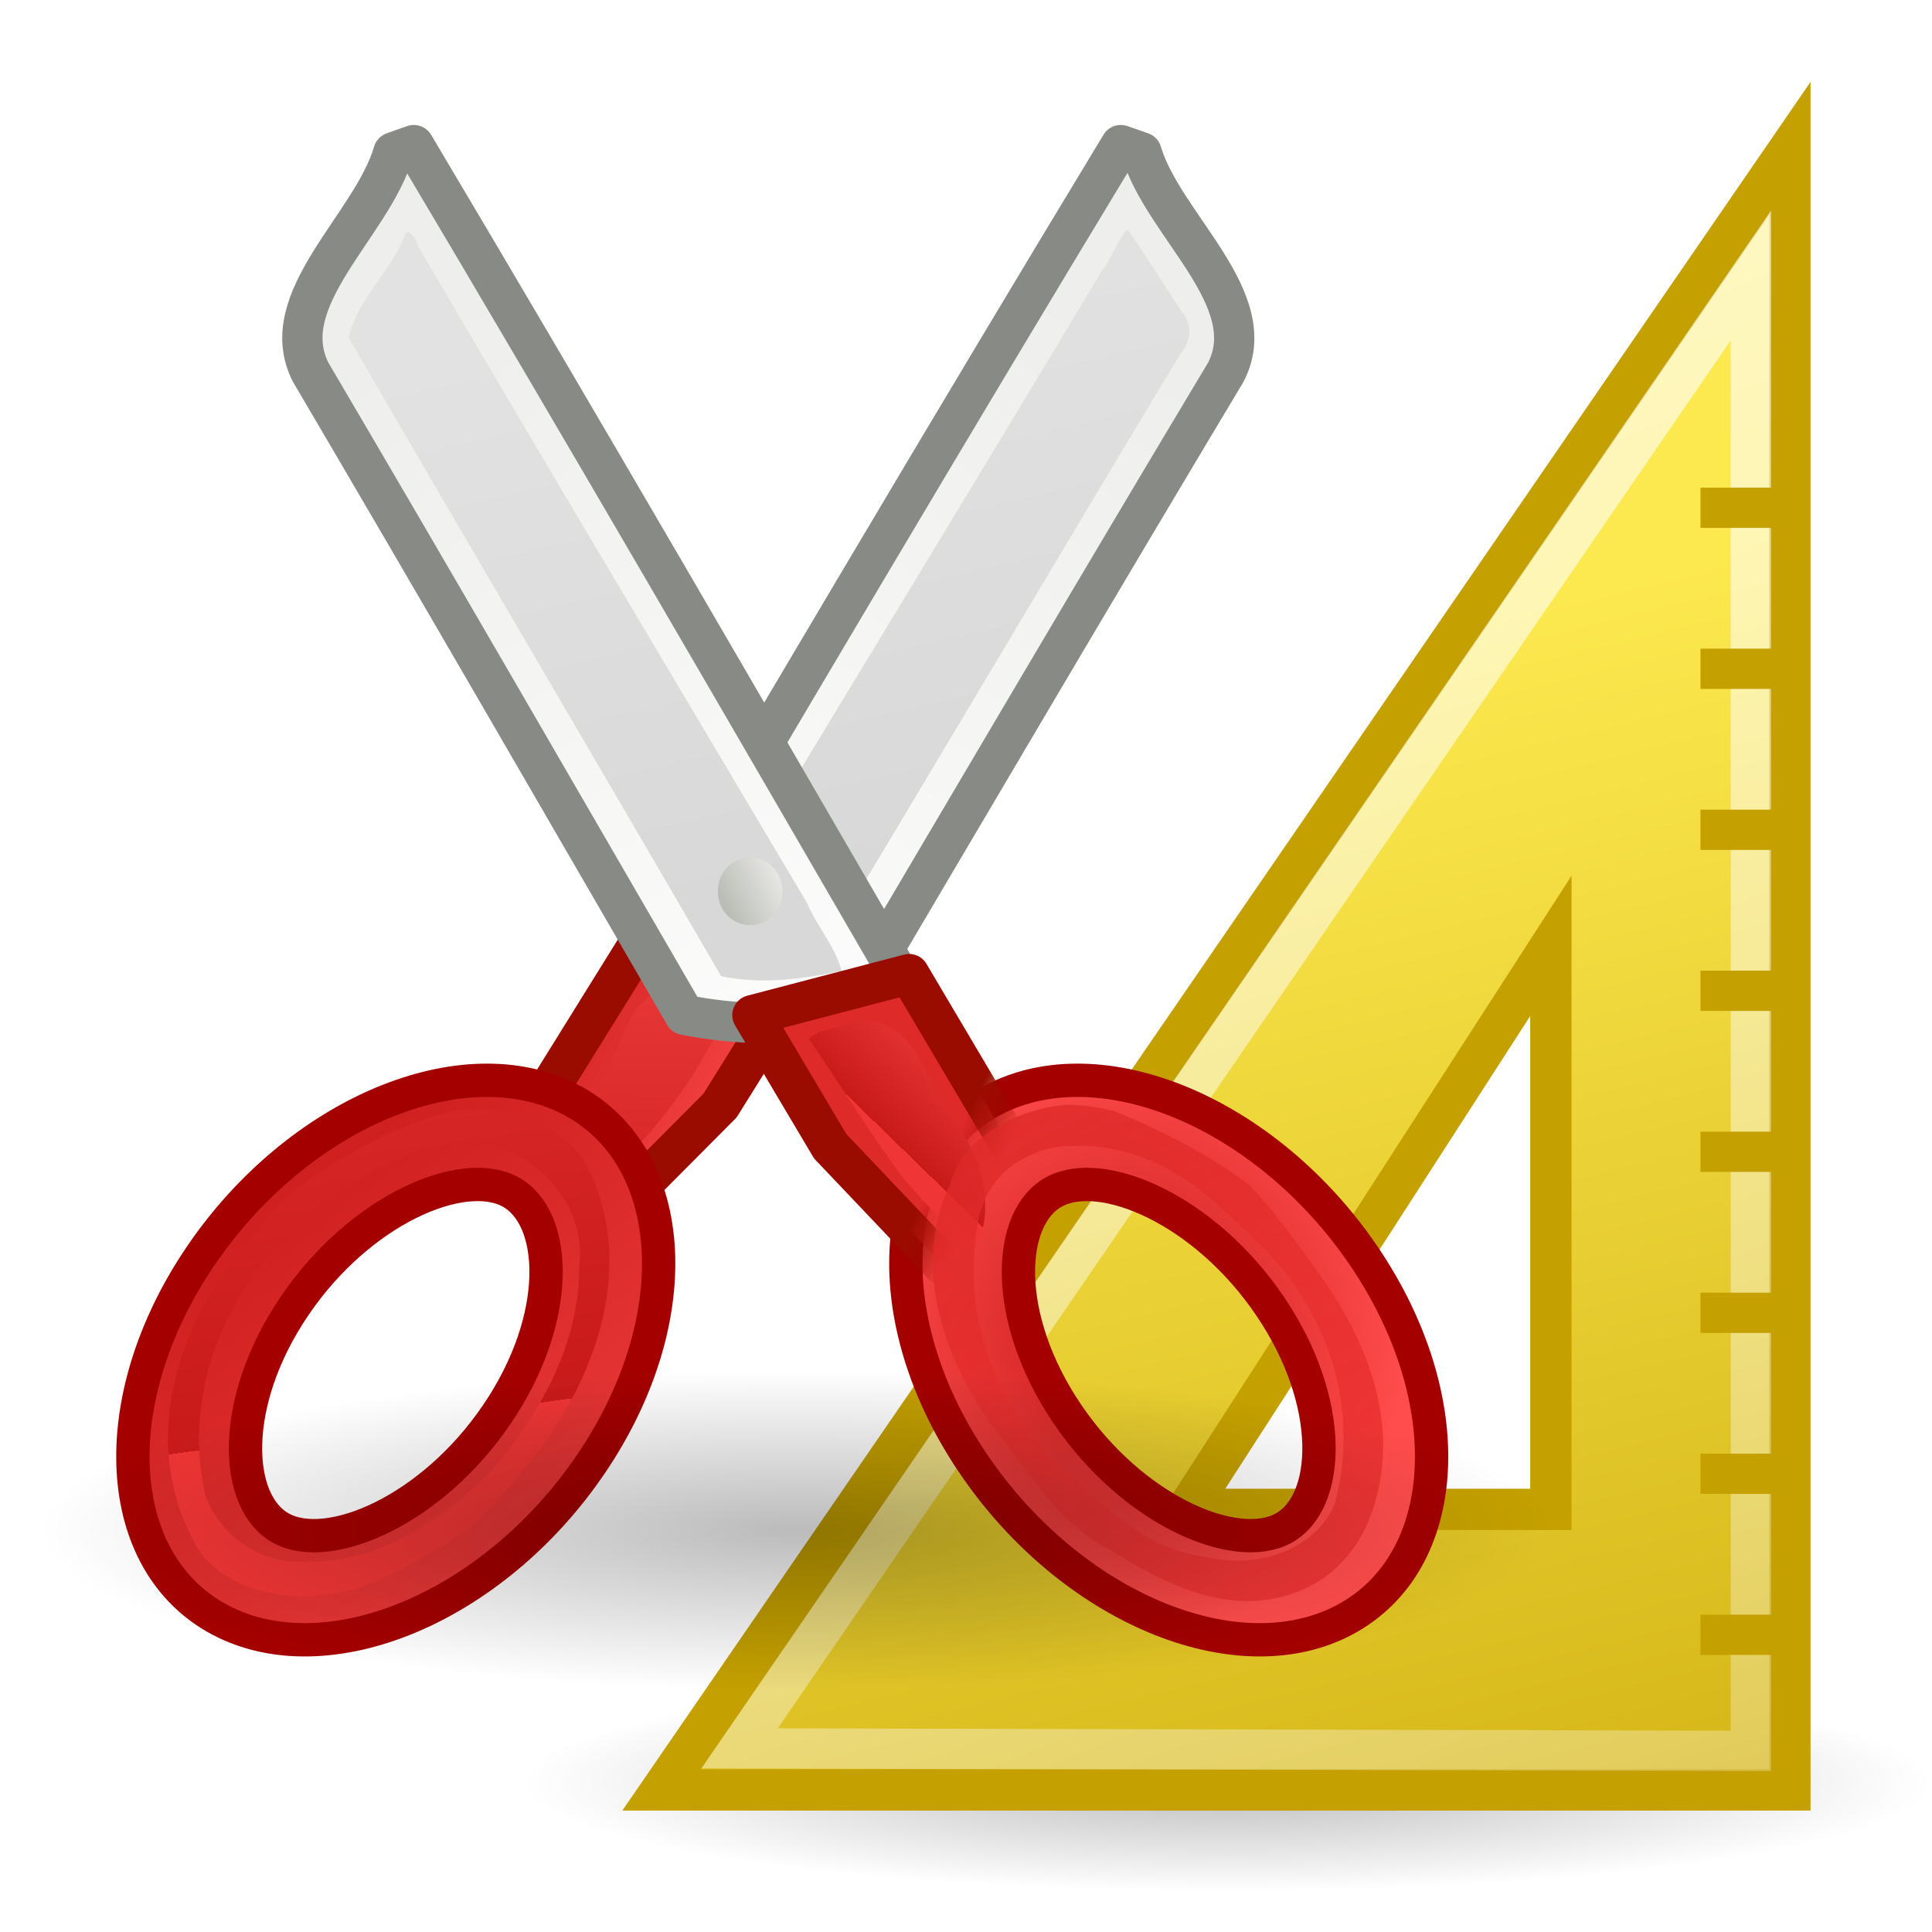
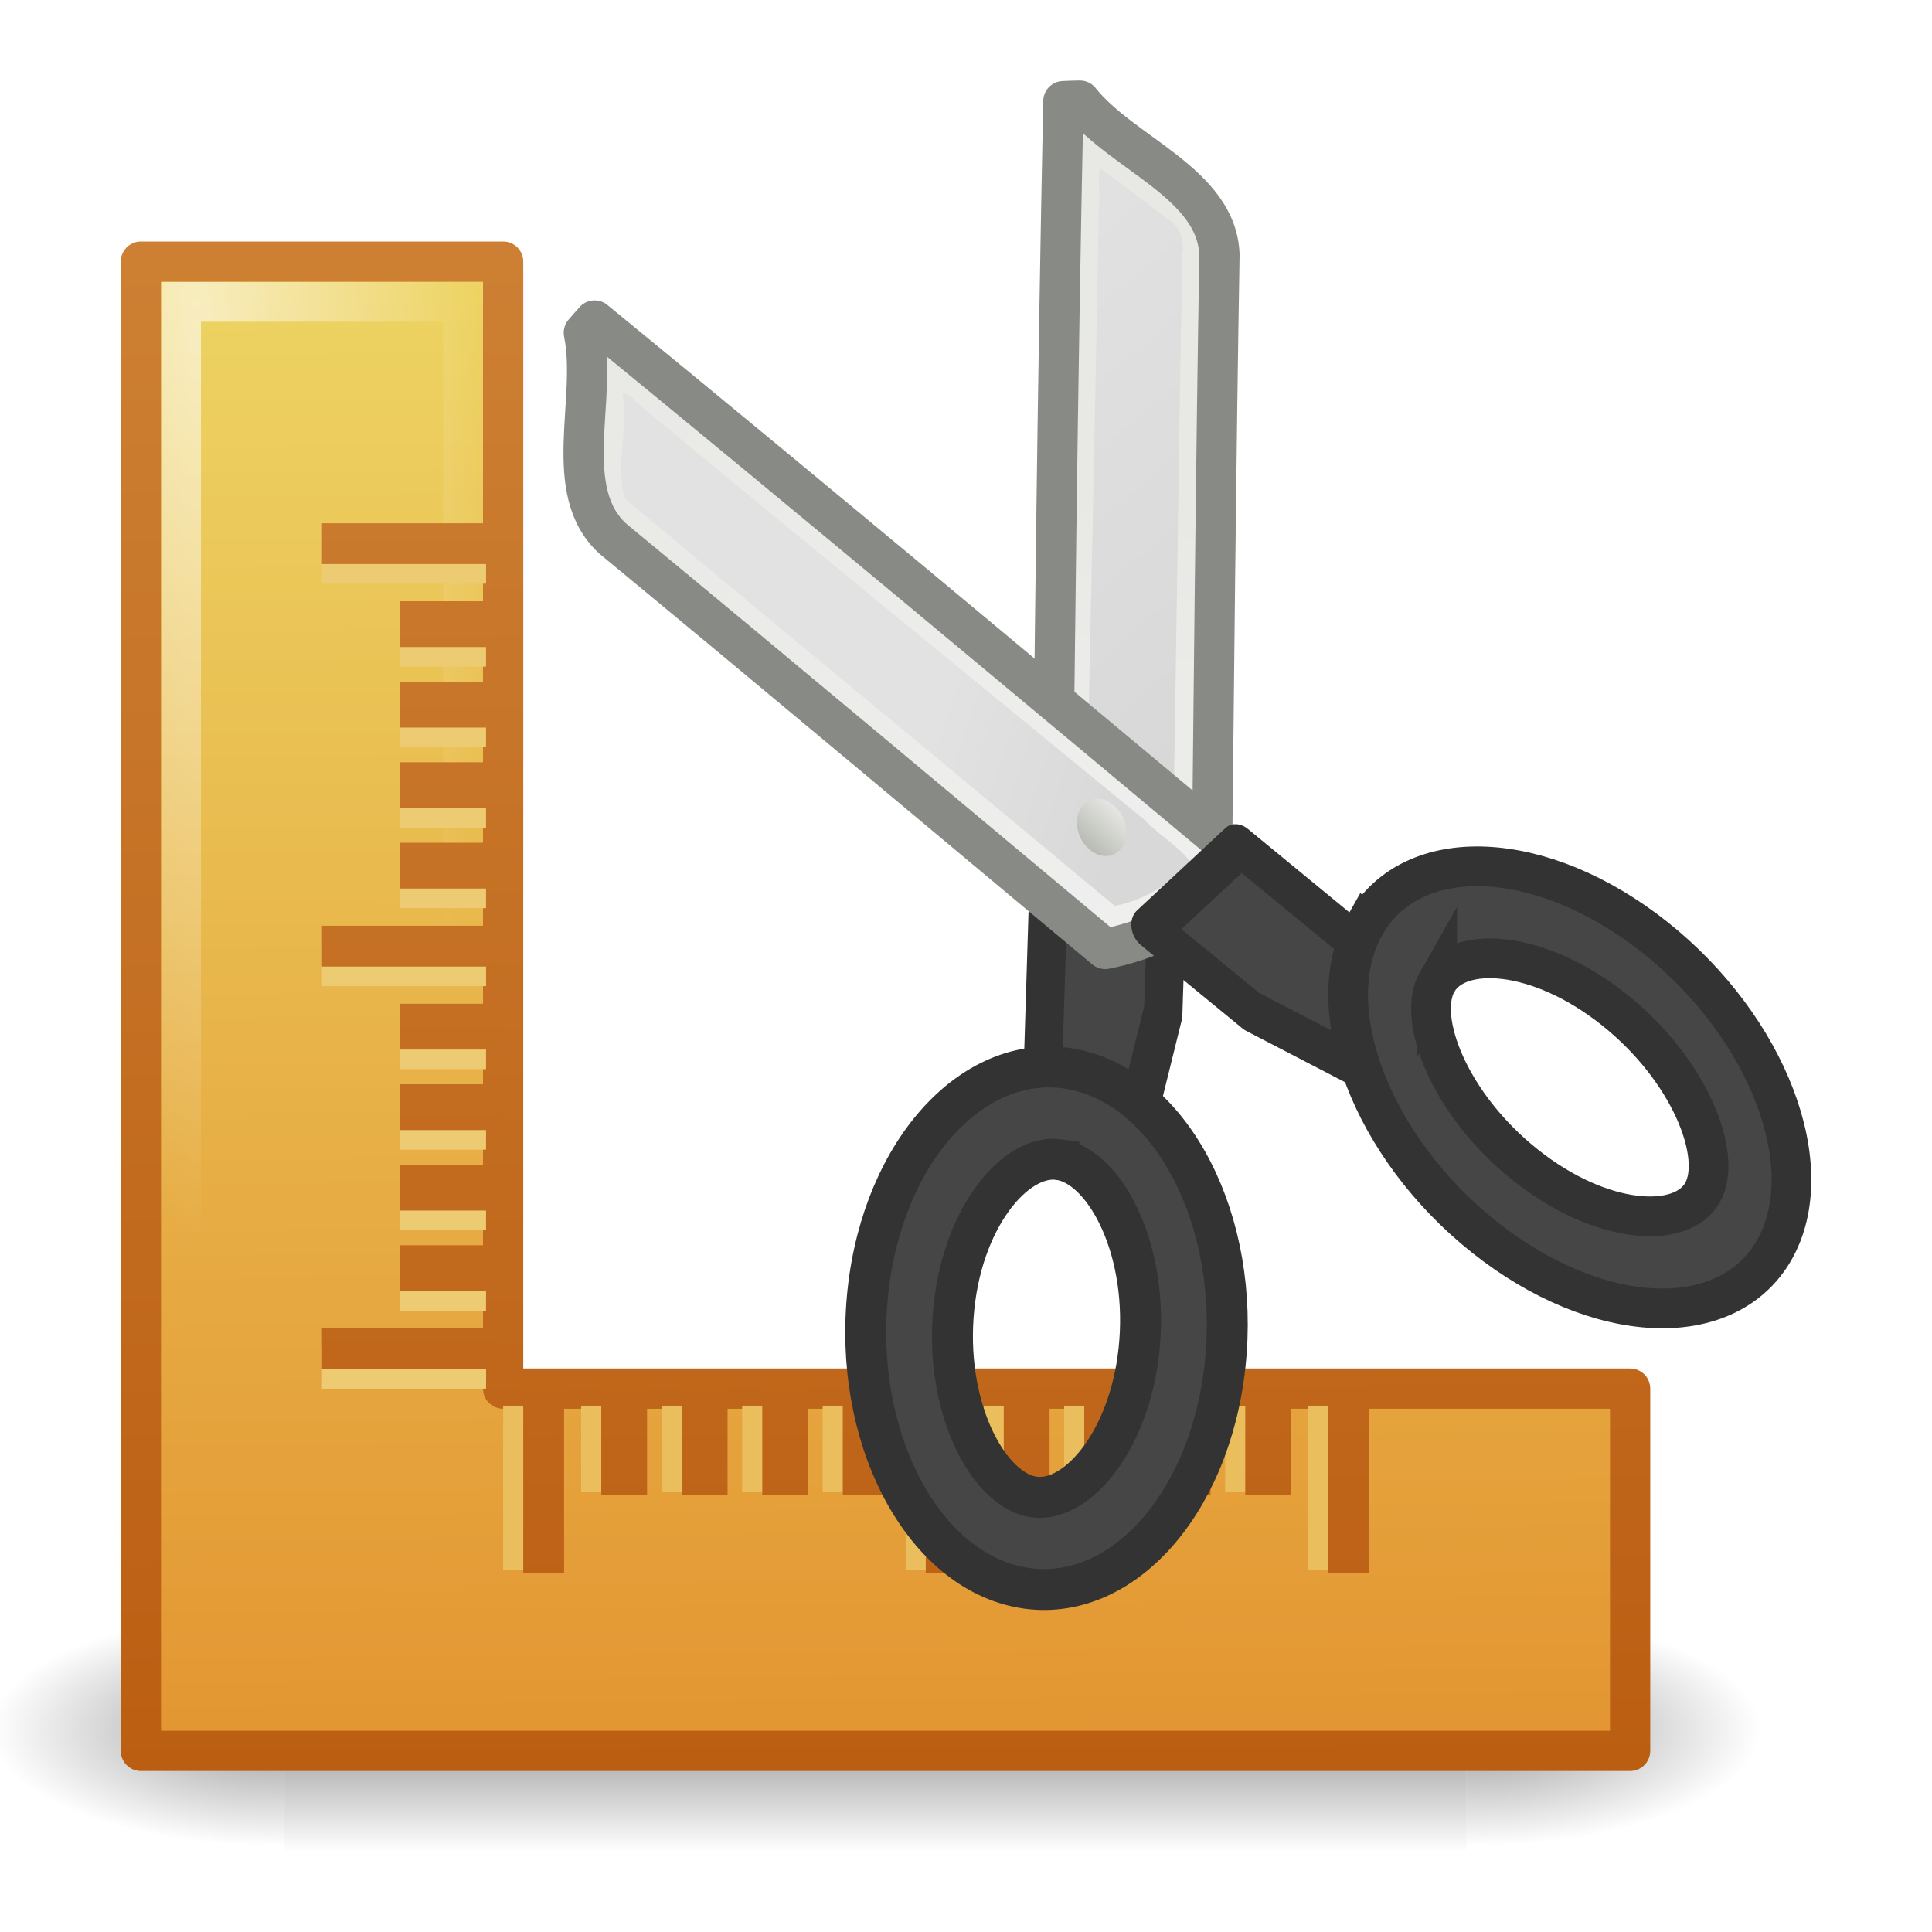
- <svg xmlns="http://www.w3.org/2000/svg" xmlns:xlink="http://www.w3.org/1999/xlink" width="48" height="48" overflow="visible" enable-background="new 0 0 128 129.396" xml:space="preserve" id="svg2" version="1.0">
-   <defs id="defs365">
+ <svg xmlns="http://www.w3.org/2000/svg" xmlns:xlink="http://www.w3.org/1999/xlink" version="1.0" width="48" height="48" id="svg2974">
+   <defs id="defs2976">
+     <linearGradient x1="302.857" y1="366.648" x2="302.857" y2="609.505" id="linearGradient5593" xlink:href="#linearGradient5048" gradientUnits="userSpaceOnUse" gradientTransform="matrix(0.0655873,0,0,0.03698535,3.365806,83.4469)" />
+     <linearGradient id="linearGradient5048">
+       <stop id="stop5050" style="stop-color:black;stop-opacity:0" offset="0" />
+       <stop id="stop5056" style="stop-color:black;stop-opacity:1" offset="0.5" />
+       <stop id="stop5052" style="stop-color:black;stop-opacity:0" offset="1" />
+     </linearGradient>
+     <radialGradient cx="605.714" cy="486.648" r="117.143" fx="605.714" fy="486.648" id="radialGradient5595" xlink:href="#linearGradient5060" gradientUnits="userSpaceOnUse" gradientTransform="matrix(0.0655873,0,0,0.03698535,3.378714,83.4469)" />
+     <linearGradient id="linearGradient5060">
+       <stop id="stop5062" style="stop-color:black;stop-opacity:1" offset="0" />
+       <stop id="stop5064" style="stop-color:black;stop-opacity:0" offset="1" />
+     </linearGradient>
+     <radialGradient cx="605.714" cy="486.648" r="117.143" fx="605.714" fy="486.648" id="radialGradient5597" xlink:href="#linearGradient5060" gradientUnits="userSpaceOnUse" gradientTransform="matrix(-0.0655873,0,0,0.03698535,50.76315,83.4469)" />
+     <linearGradient x1="24.493" y1="12" x2="24.978" y2="60.894" id="linearGradient5585" xlink:href="#linearGradient4103" gradientUnits="userSpaceOnUse" gradientTransform="translate(-5,-5)" />
+     <linearGradient id="linearGradient4103">
+       <stop id="stop4105" style="stop-color:#edd563;stop-opacity:1" offset="0" />
+       <stop id="stop4107" style="stop-color:#e08223;stop-opacity:1" offset="1" />
+     </linearGradient>
+     <linearGradient x1="19.49" y1="12" x2="19.66" y2="50" id="linearGradient5587" xlink:href="#linearGradient6402" gradientUnits="userSpaceOnUse" gradientTransform="translate(-5,-5)" />
+     <linearGradient id="linearGradient6402">
+       <stop id="stop6404" style="stop-color:#cd8033;stop-opacity:1" offset="0" />
+       <stop id="stop6406" style="stop-color:#bb5e12;stop-opacity:1" offset="1" />
+     </linearGradient>
+     <radialGradient cx="10.083" cy="14.746" r="17.993" fx="10.083" fy="14.746" id="radialGradient5582" xlink:href="#linearGradient3099" gradientUnits="userSpaceOnUse" gradientTransform="matrix(0.3920468,-0.02633397,0.08674578,1.291427,-0.3207516,-9.473027)" />
    <linearGradient id="linearGradient3099">
-       <stop style="stop-color:#ffffff;stop-opacity:1;" offset="0" id="stop3101" />
-       <stop style="stop-color:#ffffff;stop-opacity:0;" offset="1" id="stop3103" />
+       <stop id="stop3101" style="stop-color:white;stop-opacity:1" offset="0" />
+       <stop id="stop3103" style="stop-color:white;stop-opacity:0" offset="1" />
    </linearGradient>
-     <linearGradient id="linearGradient3078">
-       <stop style="stop-color:#c4a000" offset="0" id="stop3080" />
-       <stop style="stop-color:#fce94f" offset="1" id="stop3082" />
+     <linearGradient x1="15.206" y1="12.094" x2="15.206" y2="49.836" id="linearGradient5578" xlink:href="#linearGradient6402" gradientUnits="userSpaceOnUse" gradientTransform="translate(-5,-5)" />
+     <linearGradient x1="24.806" y1="11.852" x2="25.048" y2="50.124" id="linearGradient5574" xlink:href="#linearGradient6402" gradientUnits="userSpaceOnUse" gradientTransform="translate(-5,-5)" />
+     <linearGradient x1="294.21" y1="6.385" x2="296.404" y2="9.828" id="linearGradient8576" xlink:href="#XMLID_897_" gradientUnits="userSpaceOnUse" gradientTransform="matrix(-2.26598,1.060561,1.303411,2.805536,691.5587,-311.6285)" />
+     <linearGradient x1="292.972" y1="4.759" x2="296.94" y2="10.711" id="XMLID_897_" gradientUnits="userSpaceOnUse">
+       <stop id="stop45093" style="stop-color:#e8e8e5;stop-opacity:1" offset="0" />
+       <stop id="stop45095" style="stop-color:#f0f0f0;stop-opacity:1" offset="1" />
    </linearGradient>
-     <linearGradient y2="27.837" x2="74.587" y1="21.425" x1="68.175" gradientUnits="userSpaceOnUse" id="XMLID_45_">
-       <stop id="stop695" style="stop-color:#BABDB6" offset="0" />
-       <stop id="stop697" style="stop-color:#EEEEEC" offset="1" />
+     <linearGradient x1="20.288" y1="6.46" x2="24.326" y2="23.943" id="linearGradient8573" xlink:href="#linearGradient2229" gradientUnits="userSpaceOnUse" gradientTransform="matrix(0.5489611,-0.2569337,0.3150922,0.6782222,12.14667,16.19099)" />
+     <linearGradient id="linearGradient2229">
+       <stop id="stop2231" style="stop-color:#e2e2e2;stop-opacity:1" offset="0" />
+       <stop id="stop2233" style="stop-color:#d8d8d8;stop-opacity:1" offset="1" />
    </linearGradient>
-     <radialGradient gradientUnits="userSpaceOnUse" gradientTransform="matrix(1,0,0,1.0103,1.007969e-18,-0.159801)" r="7.285" cy="23.333" cx="165.061" id="XMLID_52_">
-       <stop id="stop812" style="stop-color:#EF3535" offset="0" />
-       <stop offset="0" style="stop-color:#c91a1a;stop-opacity:1;" id="stop2239" />
-       <stop id="stop814" style="stop-color:#ff4c4c;stop-opacity:1;" offset="1" />
-     </radialGradient>
-     <linearGradient gradientTransform="matrix(2.051,0,0.1672,-0.989,-799.2049,221.0724)" y2="-79.574" x2="1420.654" y1="-50.919" x1="1420.547" gradientUnits="userSpaceOnUse" id="path3311_1_">
-       <stop id="stop4970" style="stop-color:#C4A000" offset="0" />
-       <stop id="stop4972" style="stop-color:#957A00" offset="1" />
+     <linearGradient x1="293.008" y1="3.019" x2="296.641" y2="10.289" id="linearGradient8569" xlink:href="#XMLID_897_" gradientUnits="userSpaceOnUse" gradientTransform="matrix(2.225174,-1.041462,1.303411,2.805536,-636.9276,310.1515)" />
+     <linearGradient x1="19.222" y1="18.036" x2="24.326" y2="23.943" id="linearGradient8566" xlink:href="#linearGradient2229" gradientUnits="userSpaceOnUse" gradientTransform="matrix(0.5489611,-0.2569337,0.3150922,0.6782222,12.14667,16.19099)" />
+     <linearGradient x1="22.225" y1="23.843" x2="24.19" y2="22.861" id="linearGradient8582" xlink:href="#XMLID_45_" gradientUnits="userSpaceOnUse" />
+     <linearGradient x1="68.175" y1="21.425" x2="74.587" y2="27.837" id="XMLID_45_" gradientUnits="userSpaceOnUse">
+       <stop id="stop695" style="stop-color:#babdb6;stop-opacity:1" offset="0" />
+       <stop id="stop697" style="stop-color:#eeeeec;stop-opacity:1" offset="1" />
    </linearGradient>
-     <linearGradient gradientTransform="matrix(1.2138,0,0.2825,-1.6712,46.72625,447.9442)" y2="175.789" x2="1679.599" y1="185.302" x1="1668.765" gradientUnits="userSpaceOnUse" id="path3230_2_">
-       <stop id="stop4977" style="stop-color:#FFFFFF" offset="0" />
-       <stop id="stop4979" style="stop-color:#CFCFCF" offset="1" />
-     </linearGradient>
-     <linearGradient y2="10.711" x2="296.94" y1="4.759" x1="292.972" gradientUnits="userSpaceOnUse" id="XMLID_897_">
-       <stop id="stop45093" style="stop-color:#EEEEEC" offset="0" />
-       <stop id="stop45095" style="stop-color:#ffffff;stop-opacity:1;" offset="1" />
-     </linearGradient>
-     <radialGradient id="radialGradient16850" cx="165.061" cy="23.333" r="7.285" gradientTransform="matrix(1,0,0,1.0103,1.007969e-18,-0.159801)" gradientUnits="userSpaceOnUse">
-       <stop offset="0" style="stop-color:#EF3535" id="stop16852" />
-       <stop offset="1" style="stop-color:#a40000;stop-opacity:0" id="stop16854" />
-     </radialGradient>
-     <linearGradient id="linearGradient2229">
-       <stop id="stop2231" offset="0" style="stop-color:#e2e2e2;stop-opacity:1;" />
-       <stop id="stop2233" offset="1" style="stop-color:#d8d8d8;stop-opacity:1;" />
-     </linearGradient>
-     <linearGradient id="linearGradient2251">
-       <stop id="stop2253" offset="0" style="stop-color:#df2a2a;stop-opacity:1;" />
-       <stop id="stop2255" offset="1" style="stop-color:#df2a2a;stop-opacity:0;" />
-     </linearGradient>
-     <linearGradient id="linearGradient2259">
-       <stop id="stop2261" offset="0" style="stop-color:#9a0c00;stop-opacity:1;" />
-       <stop id="stop2263" offset="1" style="stop-color:#9a0c00;stop-opacity:0;" />
-     </linearGradient>
-     <linearGradient id="linearGradient2269">
-       <stop id="stop2271" offset="0" style="stop-color:#000000;stop-opacity:1;" />
-       <stop id="stop2273" offset="1" style="stop-color:#000000;stop-opacity:0;" />
-     </linearGradient>
-     <linearGradient xlink:href="#path3230_2_" id="linearGradient1890" gradientUnits="userSpaceOnUse" gradientTransform="matrix(1.213781,0,0.282495,-1.671173,-1834.231,751.0328)" x1="1668.765" y1="185.302" x2="1679.599" y2="175.789" />
-     <linearGradient xlink:href="#path3230_2_" id="linearGradient1893" gradientUnits="userSpaceOnUse" gradientTransform="matrix(1.213781,0,0.282495,-1.671173,-1774.231,387.0328)" x1="1668.765" y1="185.302" x2="1679.599" y2="175.789" />
-     <linearGradient xlink:href="#path3311_1_" id="linearGradient1896" gradientUnits="userSpaceOnUse" gradientTransform="matrix(2.050967,0,0.167197,-0.988984,-2791.942,99.82423)" x1="1420.547" y1="-50.919" x2="1420.654" y2="-79.574" />
-     <linearGradient xlink:href="#XMLID_897_" id="linearGradient2975" gradientUnits="userSpaceOnUse" gradientTransform="matrix(-4.127761,0,0,4.136601,2003.489,504.25)" x1="292.972" y1="4.759" x2="296.94" y2="10.711" />
-     <linearGradient xlink:href="#linearGradient2229" id="linearGradient2977" gradientUnits="userSpaceOnUse" gradientTransform="translate(759.0237,516.155)" x1="20.288" y1="6.46" x2="24.326" y2="23.943" />
-     <linearGradient xlink:href="#XMLID_52_" id="linearGradient2979" gradientUnits="userSpaceOnUse" x1="294.595" y1="12.188" x2="297.185" y2="13.34" />
-     <linearGradient xlink:href="#XMLID_52_" id="linearGradient2981" gradientUnits="userSpaceOnUse" gradientTransform="matrix(3.637893,0,0,3.470375,-297.0923,500.1478)" x1="296.486" y1="15.507" x2="296.529" y2="9.877" />
-     <linearGradient xlink:href="#XMLID_897_" id="linearGradient2983" gradientUnits="userSpaceOnUse" gradientTransform="matrix(4.053427,0,0,4.136601,-416.5113,504.25)" x1="292.972" y1="4.759" x2="296.94" y2="10.711" />
-     <linearGradient xlink:href="#linearGradient2229" id="linearGradient2985" gradientUnits="userSpaceOnUse" gradientTransform="translate(759.0237,516.155)" x1="20.288" y1="6.46" x2="24.326" y2="23.943" />
-     <linearGradient xlink:href="#XMLID_45_" id="linearGradient2987" gradientUnits="userSpaceOnUse" x1="22.225" y1="23.843" x2="24.19" y2="22.861" />
-     <linearGradient xlink:href="#XMLID_52_" id="linearGradient2989" gradientUnits="userSpaceOnUse" gradientTransform="matrix(1.161878,0,0,0.992497,756.5929,516.4208)" x1="7.185" y1="31.057" x2="25.152" y2="50.775" />
-     <linearGradient xlink:href="#XMLID_52_" id="linearGradient2991" gradientUnits="userSpaceOnUse" gradientTransform="matrix(1.161878,0,0,0.992497,756.3567,516.219)" x1="13.825" y1="40.069" x2="7.67" y2="2.326" />
-     <radialGradient xlink:href="#XMLID_52_" id="radialGradient2993" gradientUnits="userSpaceOnUse" gradientTransform="matrix(1,0,0,1.060381,759.0237,513.8555)" cx="34.376" cy="37.5" fx="34.376" fy="37.5" r="8.389" />
-     <linearGradient xlink:href="#linearGradient2251" id="linearGradient2995" gradientUnits="userSpaceOnUse" x1="298.479" y1="13.6" x2="298.869" y2="13.803" />
-     <linearGradient xlink:href="#linearGradient2259" id="linearGradient2997" gradientUnits="userSpaceOnUse" x1="298.479" y1="13.6" x2="298.869" y2="13.803" />
-     <linearGradient xlink:href="#XMLID_52_" id="linearGradient2999" gradientUnits="userSpaceOnUse" gradientTransform="matrix(3.624438,0,0,3.624438,-294.1553,499.3078)" x1="296.762" y1="12.012" x2="297.798" y2="10.947" />
-     <linearGradient xlink:href="#radialGradient16850" id="linearGradient3001" gradientUnits="userSpaceOnUse" gradientTransform="matrix(1.161878,0,0,0.992497,753.9116,516.219)" x1="39.62" y1="44.541" x2="-3.533" y2="-11.889" />
-     <radialGradient xlink:href="#linearGradient2269" id="radialGradient3003" gradientUnits="userSpaceOnUse" gradientTransform="matrix(1,0,0,0.32526,2.352345e-13,28.08607)" cx="25.188" cy="41.625" fx="25.188" fy="41.625" r="18.062" />
-     <linearGradient xlink:href="#linearGradient3078" id="linearGradient3084" x1="42.426" y1="58.076" x2="32.35" y2="16.357" gradientUnits="userSpaceOnUse" />
-     <linearGradient xlink:href="#linearGradient3099" id="linearGradient3105" x1="28.835" y1="11.914" x2="52.132" y2="70.073" gradientUnits="userSpaceOnUse" />
-     <radialGradient xlink:href="#linearGradient2269" id="radialGradient3253" gradientUnits="userSpaceOnUse" gradientTransform="matrix(1,0,0,0.32526,2.34556e-13,28.08607)" cx="25.188" cy="41.625" fx="25.188" fy="41.625" r="18.062" />
  </defs>
-   <path transform="matrix(0.968858,0,0,0.465206,6.096886,24.90272)" d="M 43.25 41.625 A 18.062 5.875 0 1 1  7.125,41.625 A 18.062 5.875 0 1 1  43.25 41.625 z" id="path3251" style="opacity:0.267;color:#000000;fill:url(#radialGradient3253);fill-opacity:1;fill-rule:evenodd;stroke:none;stroke-width:1;stroke-linecap:butt;stroke-linejoin:miter;marker:none;marker-start:none;marker-mid:none;marker-end:none;stroke-miterlimit:4;stroke-dasharray:none;stroke-dashoffset:0;stroke-opacity:1;visibility:visible;display:inline;overflow:visible" />
-   <path style="fill:url(#linearGradient3084);fill-opacity:1.0;fill-rule:evenodd;stroke:#c4a000;stroke-width:1.027px;stroke-linecap:butt;stroke-linejoin:miter;stroke-opacity:1" d="M 44.469 3.688 L 16.438 44.469 L 44.469 44.469 L 44.469 3.688 z M 38.531 23.5 L 38.531 37.5 L 29.5 37.5 L 38.531 23.5 z " id="path1465" />
-   <path style="fill:none;fill-opacity:0.75;fill-rule:evenodd;stroke:url(#linearGradient3105);stroke-width:1px;stroke-linecap:butt;stroke-linejoin:miter;stroke-opacity:1;opacity:0.639" d="M 43.5,43.5 L 43.5,6.844 L 18.375,43.438 L 43.5,43.5 z " id="path3006" />
-   <g id="g1903" transform="matrix(0.827925,0,0,0.827925,-628.8636,-425.078)">
-     <path id="path16717" d="M 793.198,517.78 C 793.41,517.849 793.615,517.925 793.822,517.997 C 794.473,520.194 797.493,522.416 796.345,524.604 C 792.519,530.985 788.721,537.45 784.923,543.88 C 784.178,544.027 783.425,544.107 782.672,544.125 C 781.085,544.165 779.457,543.93 777.951,543.391 C 783.002,534.84 788.055,526.269 793.198,517.78 z " style="fill:url(#linearGradient2975);stroke:#888a85;stroke-width:1.208;stroke-linecap:round;stroke-linejoin:round;stroke-miterlimit:4;stroke-dasharray:none;stroke-opacity:1" />
-     <path id="path16719" d="M 793.313,520.405 C 793.081,520.712 792.863,521.276 792.626,521.561 C 788.58,528.314 784.464,535.055 780.403,541.78 C 780.342,542.033 779.589,542.792 780.391,542.723 C 781.502,542.921 782.662,543.074 783.77,542.78 C 787.529,536.563 791.216,530.298 794.967,524.078 C 795.309,523.691 795.376,523.153 795.016,522.766 C 794.486,521.95 793.949,521.091 793.406,520.311 L 793.336,520.382 L 793.313,520.405 z " style="fill:url(#linearGradient2977);fill-opacity:1;stroke:none;stroke-width:1.25;stroke-linecap:round;stroke-linejoin:round;stroke-miterlimit:4;stroke-dasharray:none;stroke-opacity:1" />
-     <polygon transform="matrix(3.637893,0,0,3.470375,-297.0923,500.1478)" points="297.044,12.3 296.399,13.385 295.133,14.719 294.732,13.673 295.747,11.96 297.044,12.3 " id="polygon45129" style="fill:url(#linearGradient2979);fill-opacity:1;stroke:#9a0c00;stroke-width:0.34;stroke-linecap:round;stroke-linejoin:round;stroke-miterlimit:4;stroke-dasharray:none;stroke-opacity:1" />
-     <path id="polygon16896" d="M 779.43,543.124 C 778.208,543.61 778.216,545.159 777.505,546.088 C 777.163,546.804 776.561,547.434 776.305,548.186 C 776.295,548.702 776.753,549.546 777.336,549.092 C 778.721,547.946 779.901,546.554 780.78,544.966 C 781.013,544.476 781.576,544.071 781.649,543.561 C 781.11,542.99 780.136,543.028 779.43,543.124 z " style="fill:url(#linearGradient2981);fill-opacity:1;stroke:none;stroke-width:1;stroke-linecap:round;stroke-linejoin:round;stroke-miterlimit:4;stroke-dasharray:none;stroke-opacity:1" />
-     <path id="polygon45097" d="M 771.984,517.78 C 771.776,517.849 771.574,517.925 771.371,517.997 C 770.731,520.194 767.766,522.416 768.893,524.604 C 772.65,530.985 776.38,537.45 780.109,543.88 C 780.842,544.027 781.58,544.107 782.321,544.125 C 783.878,544.165 785.478,543.93 786.956,543.391 C 781.996,534.84 777.034,526.269 771.984,517.78 z " style="fill:url(#linearGradient2983);stroke:#888a85;stroke-width:1.208;stroke-linecap:round;stroke-linejoin:round;stroke-miterlimit:4;stroke-dasharray:none;stroke-opacity:1" />
-     <path id="path16635" d="M 771.743,520.405 C 771.36,521.532 770.294,522.361 770.029,523.561 C 773.737,529.955 777.5,536.33 781.205,542.717 C 782.404,542.976 783.634,542.811 784.819,542.561 C 784.63,541.821 784.081,541.23 783.789,540.532 C 779.894,533.961 775.965,527.398 772.111,520.811 C 772.096,520.66 771.894,520.327 771.743,520.405 z " style="fill:url(#linearGradient2985);fill-opacity:1;stroke:none;stroke-width:1.25;stroke-linecap:round;stroke-linejoin:round;stroke-miterlimit:4;stroke-dasharray:none;stroke-opacity:1" />
-     <path transform="matrix(0.979893,0,0,1,759.3351,516.329)" d="M 24.19 23.843 A 0.983 0.983 0 1 1  22.225,23.843 A 0.983 0.983 0 1 1  24.19 23.843 z" id="path16731" style="color:#000000;fill:url(#linearGradient2987);fill-opacity:1;fill-rule:nonzero;stroke:none;stroke-width:1.25;stroke-linecap:round;stroke-linejoin:round;marker:none;marker-start:none;marker-mid:none;marker-end:none;stroke-miterlimit:4;stroke-dasharray:none;stroke-dashoffset:0;stroke-opacity:1;visibility:visible;display:inline;overflow:visible" />
-     <path d="M 776.724,546.442 C 779.959,548.169 780.22,553.055 777.302,557.356 C 774.384,561.66 769.398,563.751 766.161,562.032 C 762.925,560.306 762.665,555.422 765.583,551.121 C 768.5,546.819 773.488,544.728 776.724,546.442 z M 774.869,549.184 C 773.432,548.42 770.362,549.725 768.403,552.618 C 766.44,555.512 766.58,558.532 768.015,559.293 C 769.45,560.061 772.524,558.752 774.483,555.859 C 776.447,552.965 776.305,549.948 774.869,549.184 z " style="fill:url(#linearGradient2989);fill-opacity:1;stroke:#a40000;stroke-opacity:1" id="path45138" />
-     <path id="path16771" d="M 773.349,546.738 C 771.424,547.126 769.715,548.192 768.302,549.22 C 767.551,549.914 767.059,550.669 766.387,551.474 C 764.678,553.826 763.962,556.917 765.314,559.543 C 765.933,560.997 767.956,561.591 769.682,561.223 C 771.134,560.974 772.363,560.061 773.494,559.424 C 774.415,558.633 775.048,557.797 775.827,556.832 C 777.637,554.358 778.619,551.084 777.125,548.32 C 776.402,547.178 774.891,546.573 773.349,546.738 z M 773.821,547.7 C 775.838,547.95 777.178,549.733 776.944,551.422 C 776.965,553.709 775.798,555.866 774.221,557.656 C 772.803,559.058 770.872,560.384 768.556,560.292 C 767.198,560.289 766.124,559.38 765.741,558.332 C 765.124,555.8 765.935,553.066 767.707,550.994 C 769.065,549.47 770.902,548.107 773.174,547.752 C 773.39,547.737 773.605,547.709 773.821,547.7 z " style="fill:url(#linearGradient2991);fill-opacity:1;stroke:none;stroke-opacity:1" />
-     <path id="path11967" style="fill:url(#radialGradient2993);fill-opacity:1;stroke:#a40000;stroke-opacity:1" d="M 789.355,546.442 C 786.12,548.169 785.86,553.055 788.778,557.356 C 791.695,561.66 796.682,563.751 799.918,562.032 C 803.155,560.306 803.414,555.422 800.496,551.121 C 797.58,546.819 792.592,544.728 789.355,546.442 z M 791.211,549.184 C 792.647,548.42 795.718,549.725 797.677,552.618 C 799.64,555.512 799.5,558.532 798.065,559.293 C 796.63,560.061 793.556,558.752 791.597,555.859 C 789.633,552.965 789.774,549.948 791.211,549.184 z " />
-     <polygon transform="matrix(3.624438,0,0,3.624438,-294.1553,499.3078)" points="296.956,12.3 297.6,13.385 298.867,14.719 299.268,13.673 298.254,11.96 296.956,12.3 " id="polygon45101" style="fill:url(#linearGradient2995);fill-opacity:1;stroke:url(#linearGradient2997);stroke-width:0.333;stroke-linecap:round;stroke-linejoin:round;stroke-miterlimit:4;stroke-dasharray:none;stroke-opacity:1" />
-     <path id="polygon16860" d="M 785.18,544.092 C 784.753,544.291 784.163,544.294 783.836,544.592 C 784.786,545.994 785.726,547.507 786.687,548.805 C 787.356,549.56 788.043,550.305 788.805,550.967 C 789.54,549.576 788.94,547.906 787.992,546.78 C 787.39,545.88 787.163,544.667 786.149,544.186 C 785.845,544.068 785.498,544.008 785.18,544.092 z " style="fill:url(#linearGradient2999);fill-opacity:1;stroke:none;stroke-width:0.276;stroke-linecap:round;stroke-linejoin:round;stroke-miterlimit:4;stroke-dasharray:none;stroke-opacity:1" />
-     <path id="path16795" d="M 791.304,546.604 C 789.783,546.834 788.409,547.69 788.063,548.992 C 786.932,551.388 787.848,554.106 789.343,556.219 C 790.445,557.564 791.283,559.149 792.983,559.993 C 794.453,560.917 796.324,561.883 798.2,561.294 C 799.714,560.86 800.571,559.613 800.881,558.322 C 801.485,556.012 800.585,553.646 799.174,551.685 C 798.515,550.772 797.841,549.802 797.06,548.991 C 795.866,548.087 794.422,547.339 792.971,546.758 C 792.437,546.648 791.856,546.526 791.304,546.604 z M 791.739,547.814 C 793.497,547.747 794.974,548.553 796.116,549.583 C 797.148,550.552 798.138,551.388 798.778,552.582 C 799.856,554.402 800.166,556.562 799.618,558.545 C 799.09,559.87 797.392,560.517 795.827,560.162 C 793.845,559.933 792.61,558.49 791.301,557.353 C 789.795,555.922 788.86,553.875 788.79,551.871 C 788.804,550.853 788.764,549.692 789.488,548.837 C 789.901,548.294 790.868,547.783 791.739,547.814 z " style="fill:url(#linearGradient3001);fill-opacity:1;stroke:none;stroke-opacity:1" />
-     <path transform="matrix(1.256055,0,0,0.819149,751.8243,525.2454)" d="M 43.25 41.625 A 18.062 5.875 0 1 1  7.125,41.625 A 18.062 5.875 0 1 1  43.25 41.625 z" id="path2267" style="opacity:0.267;color:#000000;fill:url(#radialGradient3003);fill-opacity:1;fill-rule:evenodd;stroke:none;stroke-width:1;stroke-linecap:butt;stroke-linejoin:miter;marker:none;marker-start:none;marker-mid:none;marker-end:none;stroke-miterlimit:4;stroke-dasharray:none;stroke-dashoffset:0;stroke-opacity:1;visibility:visible;display:inline;overflow:visible" />
+   <g id="layer1">
+     <g transform="translate(0,-0.9999976)" id="g5599" style="display:inline;enable-background:new">
+       <g transform="matrix(0.9270834,0,0,0.6679908,-3.347008,-23.80012)" id="g9421">
+         <rect width="31.669" height="8.982" x="11.236" y="97.008" id="rect4173" style="opacity:0.402;fill:url(#linearGradient5593);fill-opacity:1;fill-rule:nonzero;stroke:none;stroke-width:44.186;marker:none;visibility:visible;display:inline;overflow:visible" />
+         <path d="m 42.906,97.008 c 0,0 0,8.982 0,8.982 3.378,0.017 8.165,-2.012 8.165,-4.491 0,-2.479 -3.769,-4.49 -8.165,-4.49 z" id="path5058" style="opacity:0.402;fill:url(#radialGradient5595);fill-opacity:1;fill-rule:nonzero;stroke:none;stroke-width:44.186;marker:none;visibility:visible;display:inline;overflow:visible" />
+         <path d="m 11.236,97.008 c 0,0 0,8.982 0,8.982 -3.378,0.017 -8.165,-2.012 -8.165,-4.491 0,-2.479 3.769,-4.49 8.165,-4.49 z" id="path5018" style="opacity:0.402;fill:url(#radialGradient5597);fill-opacity:1;fill-rule:nonzero;stroke:none;stroke-width:44.186;marker:none;visibility:visible;display:inline;overflow:visible" />
+       </g>
+       <path d="m 3.5,7.5 0,37 37,0 0,-9 -28,0 0,-28 -9,0 0,0 z" id="rect5490" style="fill:url(#linearGradient5585);fill-opacity:1;fill-rule:evenodd;stroke:url(#linearGradient5587);stroke-width:1;stroke-linecap:square;stroke-linejoin:round;stroke-miterlimit:4;stroke-opacity:1;stroke-dasharray:none;stroke-dashoffset:0" />
+       <path d="m 4.5,8.5 0,28 0,7 7,0 28,0 0,-7 -28,0 0,-28 -7,0 0,0 z" id="rect8492" style="opacity:0.6;fill:none;stroke:url(#radialGradient5582);stroke-width:0.986;stroke-linecap:square;stroke-linejoin:miter;stroke-miterlimit:4;stroke-opacity:1;stroke-dasharray:none;stroke-dashoffset:0" />
+       <path d="m 8.413,14.9 0,0.188 3.25,0 0,-0.188 -3.25,0 z m 1.937,1.938 0,0.312 1.312,0 0,-0.312 -1.312,0 z m 0,2 0,0.312 1.312,0 0,-0.312 -1.312,0 z m 0,2 0,0.312 1.312,0 0,-0.312 -1.312,0 z m 0,2 0,0.312 1.312,0 0,-0.312 -1.312,0 z m -1.937,2.062 0,0.188 3.25,0 0,-0.188 -3.25,0 z m 1.937,1.938 0,0.312 1.312,0 0,-0.312 -1.312,0 z m 0,2 0,0.312 1.312,0 0,-0.312 -1.312,0 z m 0,2 0,0.312 1.312,0 0,-0.312 -1.312,0 z m 0,2 0,0.312 1.312,0 0,-0.312 -1.312,0 z m -1.937,2.062 0,0.188 3.25,0 0,-0.188 -3.25,0 z" id="path8551" style="fill:#eabe5c;fill-opacity:1;fill-rule:evenodd;stroke:#edcb73;stroke-width:0.826;stroke-linecap:square;stroke-linejoin:miter;stroke-miterlimit:4;stroke-opacity:1;stroke-dasharray:none;stroke-dashoffset:0;display:inline;enable-background:new" />
+       <path d="m 8.413,14.413 0,0.188 3.587,0 0,-0.188 -3.587,0 z m 1.937,1.938 0,0.312 1.65,0 0,-0.312 -1.65,0 z m 0,2 0,0.312 1.65,0 0,-0.312 -1.65,0 z m 0,2 0,0.312 1.65,0 0,-0.312 -1.65,0 z m 0,2 0,0.312 1.65,0 0,-0.312 -1.65,0 z m -1.937,2.062 0,0.188 3.587,0 0,-0.188 -3.587,0 z m 1.937,1.938 0,0.312 1.65,0 0,-0.312 -1.65,0 z m 0,2 0,0.312 1.65,0 0,-0.312 -1.65,0 z m 0,2 0,0.312 1.65,0 0,-0.312 -1.65,0 z m 0,2 0,0.312 1.65,0 0,-0.312 -1.65,0 z m -1.937,2.062 0,0.188 3.587,0 0,-0.188 -3.587,0 z" id="rect8505" style="fill:none;stroke:url(#linearGradient5578);stroke-width:0.826;stroke-linecap:square;stroke-linejoin:miter;stroke-miterlimit:4;stroke-opacity:1;stroke-dasharray:none;stroke-dashoffset:0" />
+       <path d="m 12.913,39.587 0.188,0 0,-3.25 -0.188,0 0,3.25 z m 1.938,-1.938 0.312,0 0,-1.312 -0.312,0 0,1.312 z m 2,0 0.312,0 0,-1.312 -0.312,0 0,1.312 z m 2,0 0.312,0 0,-1.312 -0.312,0 0,1.312 z m 2,0 0.312,0 0,-1.312 -0.312,0 0,1.312 z m 2.062,1.938 0.188,0 0,-3.25 -0.188,0 0,3.25 z m 1.938,-1.938 0.312,0 0,-1.312 -0.312,0 0,1.312 z m 2,0 0.312,0 0,-1.312 -0.312,0 0,1.312 z m 2,0 0.312,0 0,-1.312 -0.312,0 0,1.312 z m 2,0 0.312,0 0,-1.312 -0.312,0 0,1.312 z m 2.062,1.938 0.188,0 0,-3.25 -0.188,0 0,3.25 z" id="path8555" style="fill:#eabe5c;fill-opacity:1;fill-rule:evenodd;stroke:#eabe5c;stroke-width:0.826;stroke-linecap:square;stroke-linejoin:miter;stroke-miterlimit:4;stroke-opacity:1;stroke-dasharray:none;stroke-dashoffset:0;display:inline;enable-background:new" />
+       <path d="m 13.413,39.663 0.188,0 0,-3.75 -0.188,0 0,3.75 z m 1.938,-1.938 0.312,0 0,-1.812 -0.312,0 0,1.812 z m 2,0 0.312,0 0,-1.812 -0.312,0 0,1.812 z m 2,0 0.312,0 0,-1.812 -0.312,0 0,1.812 z m 2,0 0.312,0 0,-1.812 -0.312,0 0,1.812 z m 2.062,1.938 0.188,0 0,-3.75 -0.188,0 0,3.75 z m 1.938,-1.938 0.312,0 0,-1.812 -0.312,0 0,1.812 z m 2,0 0.312,0 0,-1.812 -0.312,0 0,1.812 z m 2,0 0.312,0 0,-1.812 -0.312,0 0,1.812 z m 2,0 0.312,0 0,-1.812 -0.312,0 0,1.812 z m 2.062,1.938 0.188,0 0,-3.75 -0.188,0 0,3.75 z" id="rect8527" style="fill:none;stroke:url(#linearGradient5574);stroke-width:0.826;stroke-linecap:square;stroke-linejoin:miter;stroke-miterlimit:4;stroke-opacity:1;stroke-dasharray:none;stroke-dashoffset:0;display:inline;enable-background:new" />
+       <g transform="translate(-5,-5)" id="g8586">
+         <path d="m 31.419,8.513 c 0.138,-0.008 0.275,-0.009 0.411,-0.013 1.05,1.323 3.408,2.054 3.467,3.833 -0.09,5.31 -0.138,10.671 -0.196,16.008 -0.363,0.291 -0.751,0.539 -1.159,0.745 -0.858,0.435 -1.826,0.694 -2.823,0.715 0.078,-7.097 0.152,-14.208 0.3,-21.287 l 0,4e-7 z" id="path16717" style="fill:url(#linearGradient8576);stroke:#888a85;stroke-width:1;stroke-linecap:round;stroke-linejoin:round;stroke-miterlimit:4;stroke-opacity:1;stroke-dasharray:none" />
+         <path d="m 32.309,10.263 c -0.03,0.268 0.028,0.706 -0.012,0.96 -0.094,5.62 -0.229,11.249 -0.34,16.854 0.047,0.187 -0.128,0.896 0.291,0.643 0.673,-0.151 1.358,-0.346 1.873,-0.83 0.105,-5.182 0.154,-10.379 0.254,-15.561 0.066,-0.351 -0.067,-0.733 -0.386,-0.902 -0.548,-0.418 -1.113,-0.862 -1.657,-1.251 l -0.016,0.066 -0.005,0.022 3.7e-5,10e-7 z" id="path16719" style="fill:url(#linearGradient8573);fill-opacity:1;stroke:none" />
+         <polygon points="295.747,11.96 297.044,12.3 297.044,12.3 296.399,13.385 295.133,14.719 294.732,13.673 " transform="matrix(1.997062,-0.9346976,1.093489,2.353686,-572.6638,276.6864)" id="polygon45129" style="fill:#464646;fill-opacity:1;stroke:#333;stroke-width:0.418;stroke-linecap:round;stroke-linejoin:round;stroke-miterlimit:4;stroke-opacity:1;stroke-dasharray:none" />
+         <path d="m 19.773,13.963 c -0.093,0.1 -0.179,0.203 -0.268,0.305 0.341,1.654 -0.587,3.923 0.722,5.117 4.073,3.362 8.158,6.788 12.231,10.192 0.448,-0.089 0.879,-0.224 1.291,-0.402 0.868,-0.373 1.672,-0.943 2.313,-1.689 C 30.645,22.961 25.221,18.423 19.773,13.963 z" id="polygon45097" style="fill:url(#linearGradient8569);fill-opacity:1;stroke:#888a85;stroke-width:1;stroke-linecap:round;stroke-linejoin:round;stroke-miterlimit:4;stroke-opacity:1;stroke-dasharray:none" />
+         <path d="m 20.468,15.805 c 0.145,0.863 -0.179,1.699 0.053,2.581 4.051,3.384 8.125,6.741 12.172,10.12 0.739,-0.133 1.362,-0.561 1.934,-1.034 -0.337,-0.454 -0.825,-0.713 -1.205,-1.112 -4.208,-3.456 -8.433,-6.897 -12.625,-10.374 -0.056,-0.099 -0.272,-0.273 -0.33,-0.181 l -1e-6,0 z" id="path16635" style="fill:url(#linearGradient8566);fill-opacity:1;stroke:none" />
+         <path d="m 24.19,23.843 c 3.71e-4,0.543 -0.44,0.983 -0.983,0.983 -0.543,0 -0.983,-0.44 -0.983,-0.983 -3.71e-4,-0.543 0.44,-0.983 0.983,-0.983 0.543,0 0.983,0.44 0.983,0.983 z" transform="matrix(0.5379232,-0.2517676,0.3150922,0.6782222,12.37245,16.22899)" id="path16731" style="fill:url(#linearGradient8582);fill-opacity:1;fill-rule:nonzero;stroke:none;stroke-width:1.5;marker:none;visibility:visible;display:inline;overflow:visible" />
+         <path d="m 31.471,32.535 c 2.468,0.331 4.257,3.49 3.995,7.058 -0.261,3.57 -2.472,6.196 -4.938,5.871 -2.468,-0.33 -4.257,-3.488 -3.994,-7.056 0.261,-3.568 2.473,-6.195 4.937,-5.873 l 0,0 z m -0.164,2.273 c -1.095,-0.145 -2.451,1.484 -2.625,3.883 -0.176,2.4 0.917,4.358 2.011,4.502 1.095,0.148 2.451,-1.484 2.625,-3.883 0.177,-2.401 -0.917,-4.357 -2.011,-4.501 z" id="path45138" style="fill:#464646;fill-opacity:1;stroke:#333;stroke-width:1.017;stroke-miterlimit:4;stroke-opacity:1;stroke-dasharray:none" />
+         <polygon points="298.254,11.96 296.956,12.3 296.956,12.3 297.6,13.385 298.867,14.719 299.268,13.673 " transform="matrix(1.989676,-0.9312406,1.142033,2.458175,-571.3161,275.3621)" id="polygon45101" style="fill:#464646;fill-opacity:1;stroke:#333;stroke-width:0.41;stroke-linecap:round;stroke-linejoin:round;stroke-miterlimit:4;stroke-opacity:1;stroke-dasharray:none" />
+         <path d="m 38.919,28.973 c -1.169,2.059 0.156,5.535 2.962,7.764 2.806,2.231 6.029,2.371 7.201,0.318 1.17,-2.059 -0.155,-5.533 -2.961,-7.762 -2.805,-2.229 -6.028,-2.37 -7.201,-0.319 z m 1.786,1.422 c 0.52,-0.912 2.509,-0.814 4.395,0.686 1.887,1.499 2.717,3.642 2.197,4.552 -0.518,0.915 -2.51,0.814 -4.395,-0.686 -1.888,-1.499 -2.717,-3.641 -2.197,-4.553 z" id="path11967" style="fill:#464646;fill-opacity:1;stroke:#333;stroke-width:0.987;stroke-miterlimit:4;stroke-opacity:1;stroke-dasharray:none" />
+       </g>
+     </g>
  </g>
-   <path id="path3022" d="M 43.506,40.616 L 42.748,40.616" style="opacity:1;fill:#2e3436;fill-opacity:0.75;fill-rule:evenodd;stroke:#c4a000;stroke-width:1px;stroke-linecap:square;stroke-linejoin:miter;stroke-opacity:1" />
-   <path id="path3046" d="M 43.506,36.616 L 42.748,36.616" style="opacity:1;fill:#2e3436;fill-opacity:0.75;fill-rule:evenodd;stroke:#c4a000;stroke-width:1px;stroke-linecap:square;stroke-linejoin:miter;stroke-opacity:1" />
-   <path id="path3050" d="M 43.506,32.616 L 42.748,32.616" style="opacity:1;fill:#2e3436;fill-opacity:0.75;fill-rule:evenodd;stroke:#c4a000;stroke-width:1px;stroke-linecap:square;stroke-linejoin:miter;stroke-opacity:1" />
-   <path id="path3054" d="M 43.506,28.616 L 42.748,28.616" style="opacity:1;fill:#2e3436;fill-opacity:0.75;fill-rule:evenodd;stroke:#c4a000;stroke-width:1px;stroke-linecap:square;stroke-linejoin:miter;stroke-opacity:1" />
-   <path id="path3058" d="M 43.506,24.616 L 42.748,24.616" style="opacity:1;fill:#2e3436;fill-opacity:0.75;fill-rule:evenodd;stroke:#c4a000;stroke-width:1px;stroke-linecap:square;stroke-linejoin:miter;stroke-opacity:1" />
-   <path id="path3062" d="M 43.506,20.616 L 42.748,20.616" style="opacity:1;fill:#2e3436;fill-opacity:0.75;fill-rule:evenodd;stroke:#c4a000;stroke-width:1px;stroke-linecap:square;stroke-linejoin:miter;stroke-opacity:1" />
-   <path id="path3066" d="M 43.506,16.616 L 42.748,16.616" style="opacity:1;fill:#2e3436;fill-opacity:0.75;fill-rule:evenodd;stroke:#c4a000;stroke-width:1px;stroke-linecap:square;stroke-linejoin:miter;stroke-opacity:1" />
-   <path id="path3070" d="M 43.506,12.616 L 42.748,12.616" style="opacity:1;fill:#2e3436;fill-opacity:0.75;fill-rule:evenodd;stroke:#c4a000;stroke-width:1px;stroke-linecap:square;stroke-linejoin:miter;stroke-opacity:1" />
</svg>
